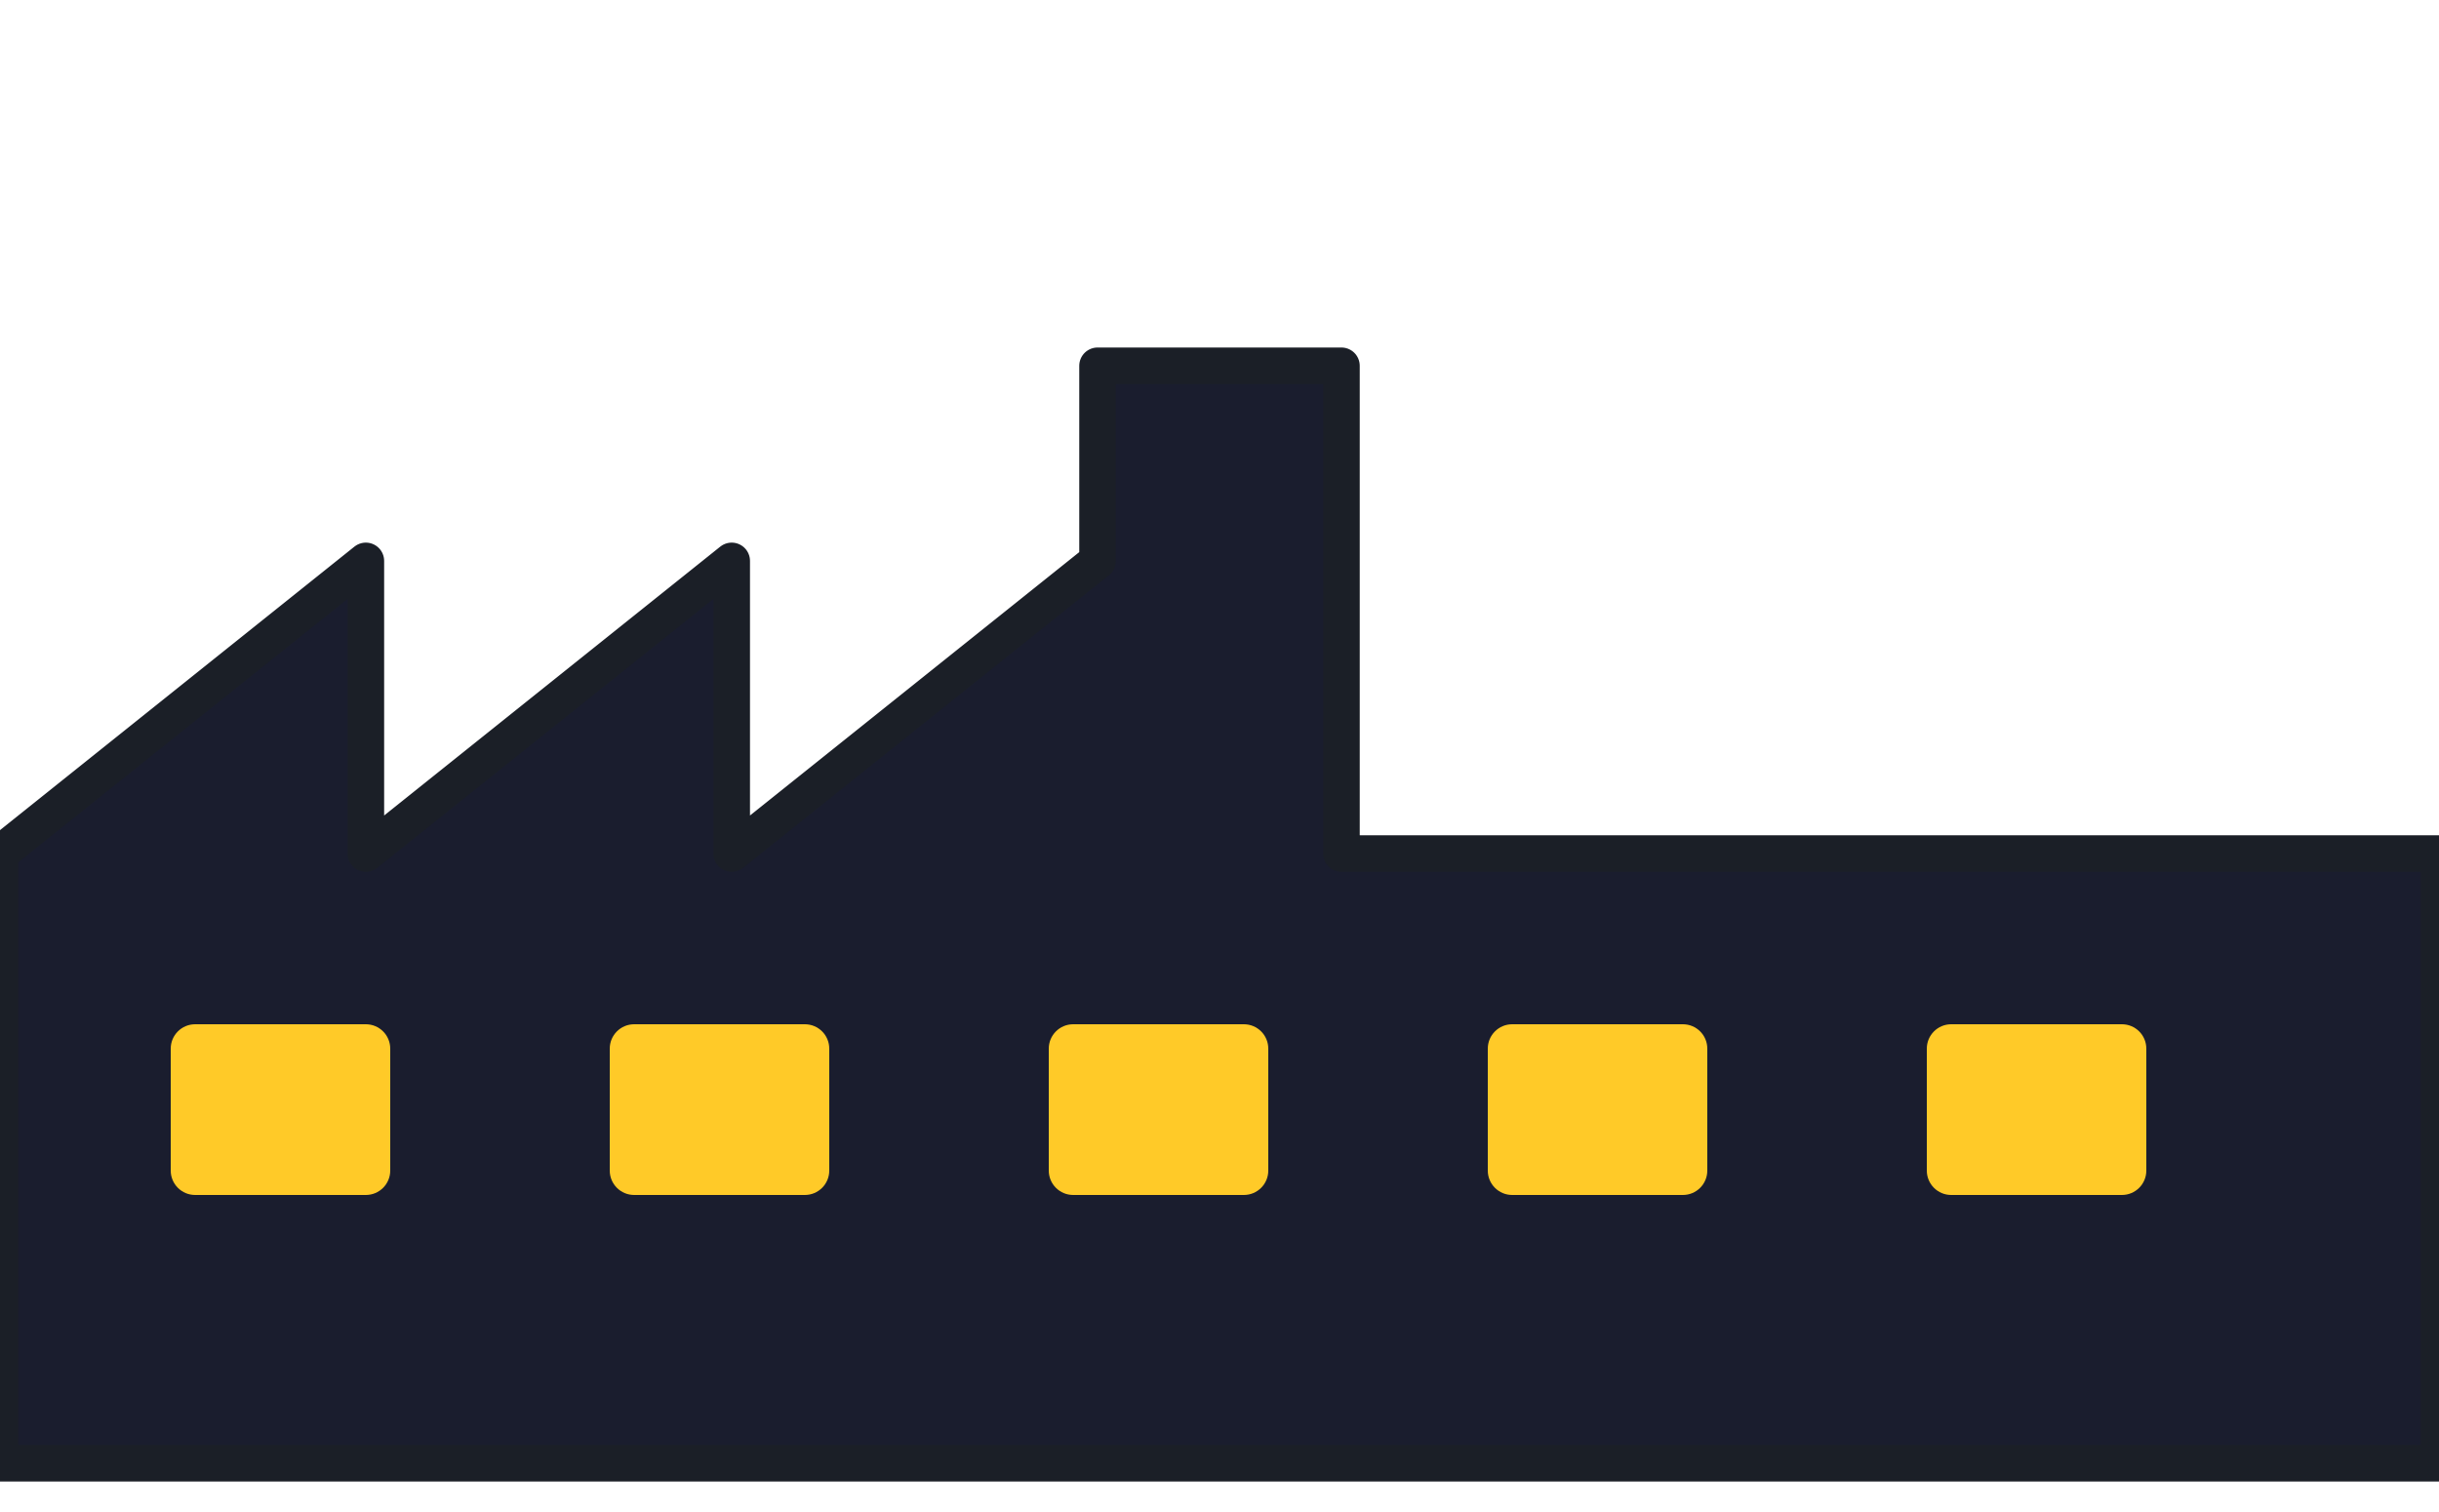
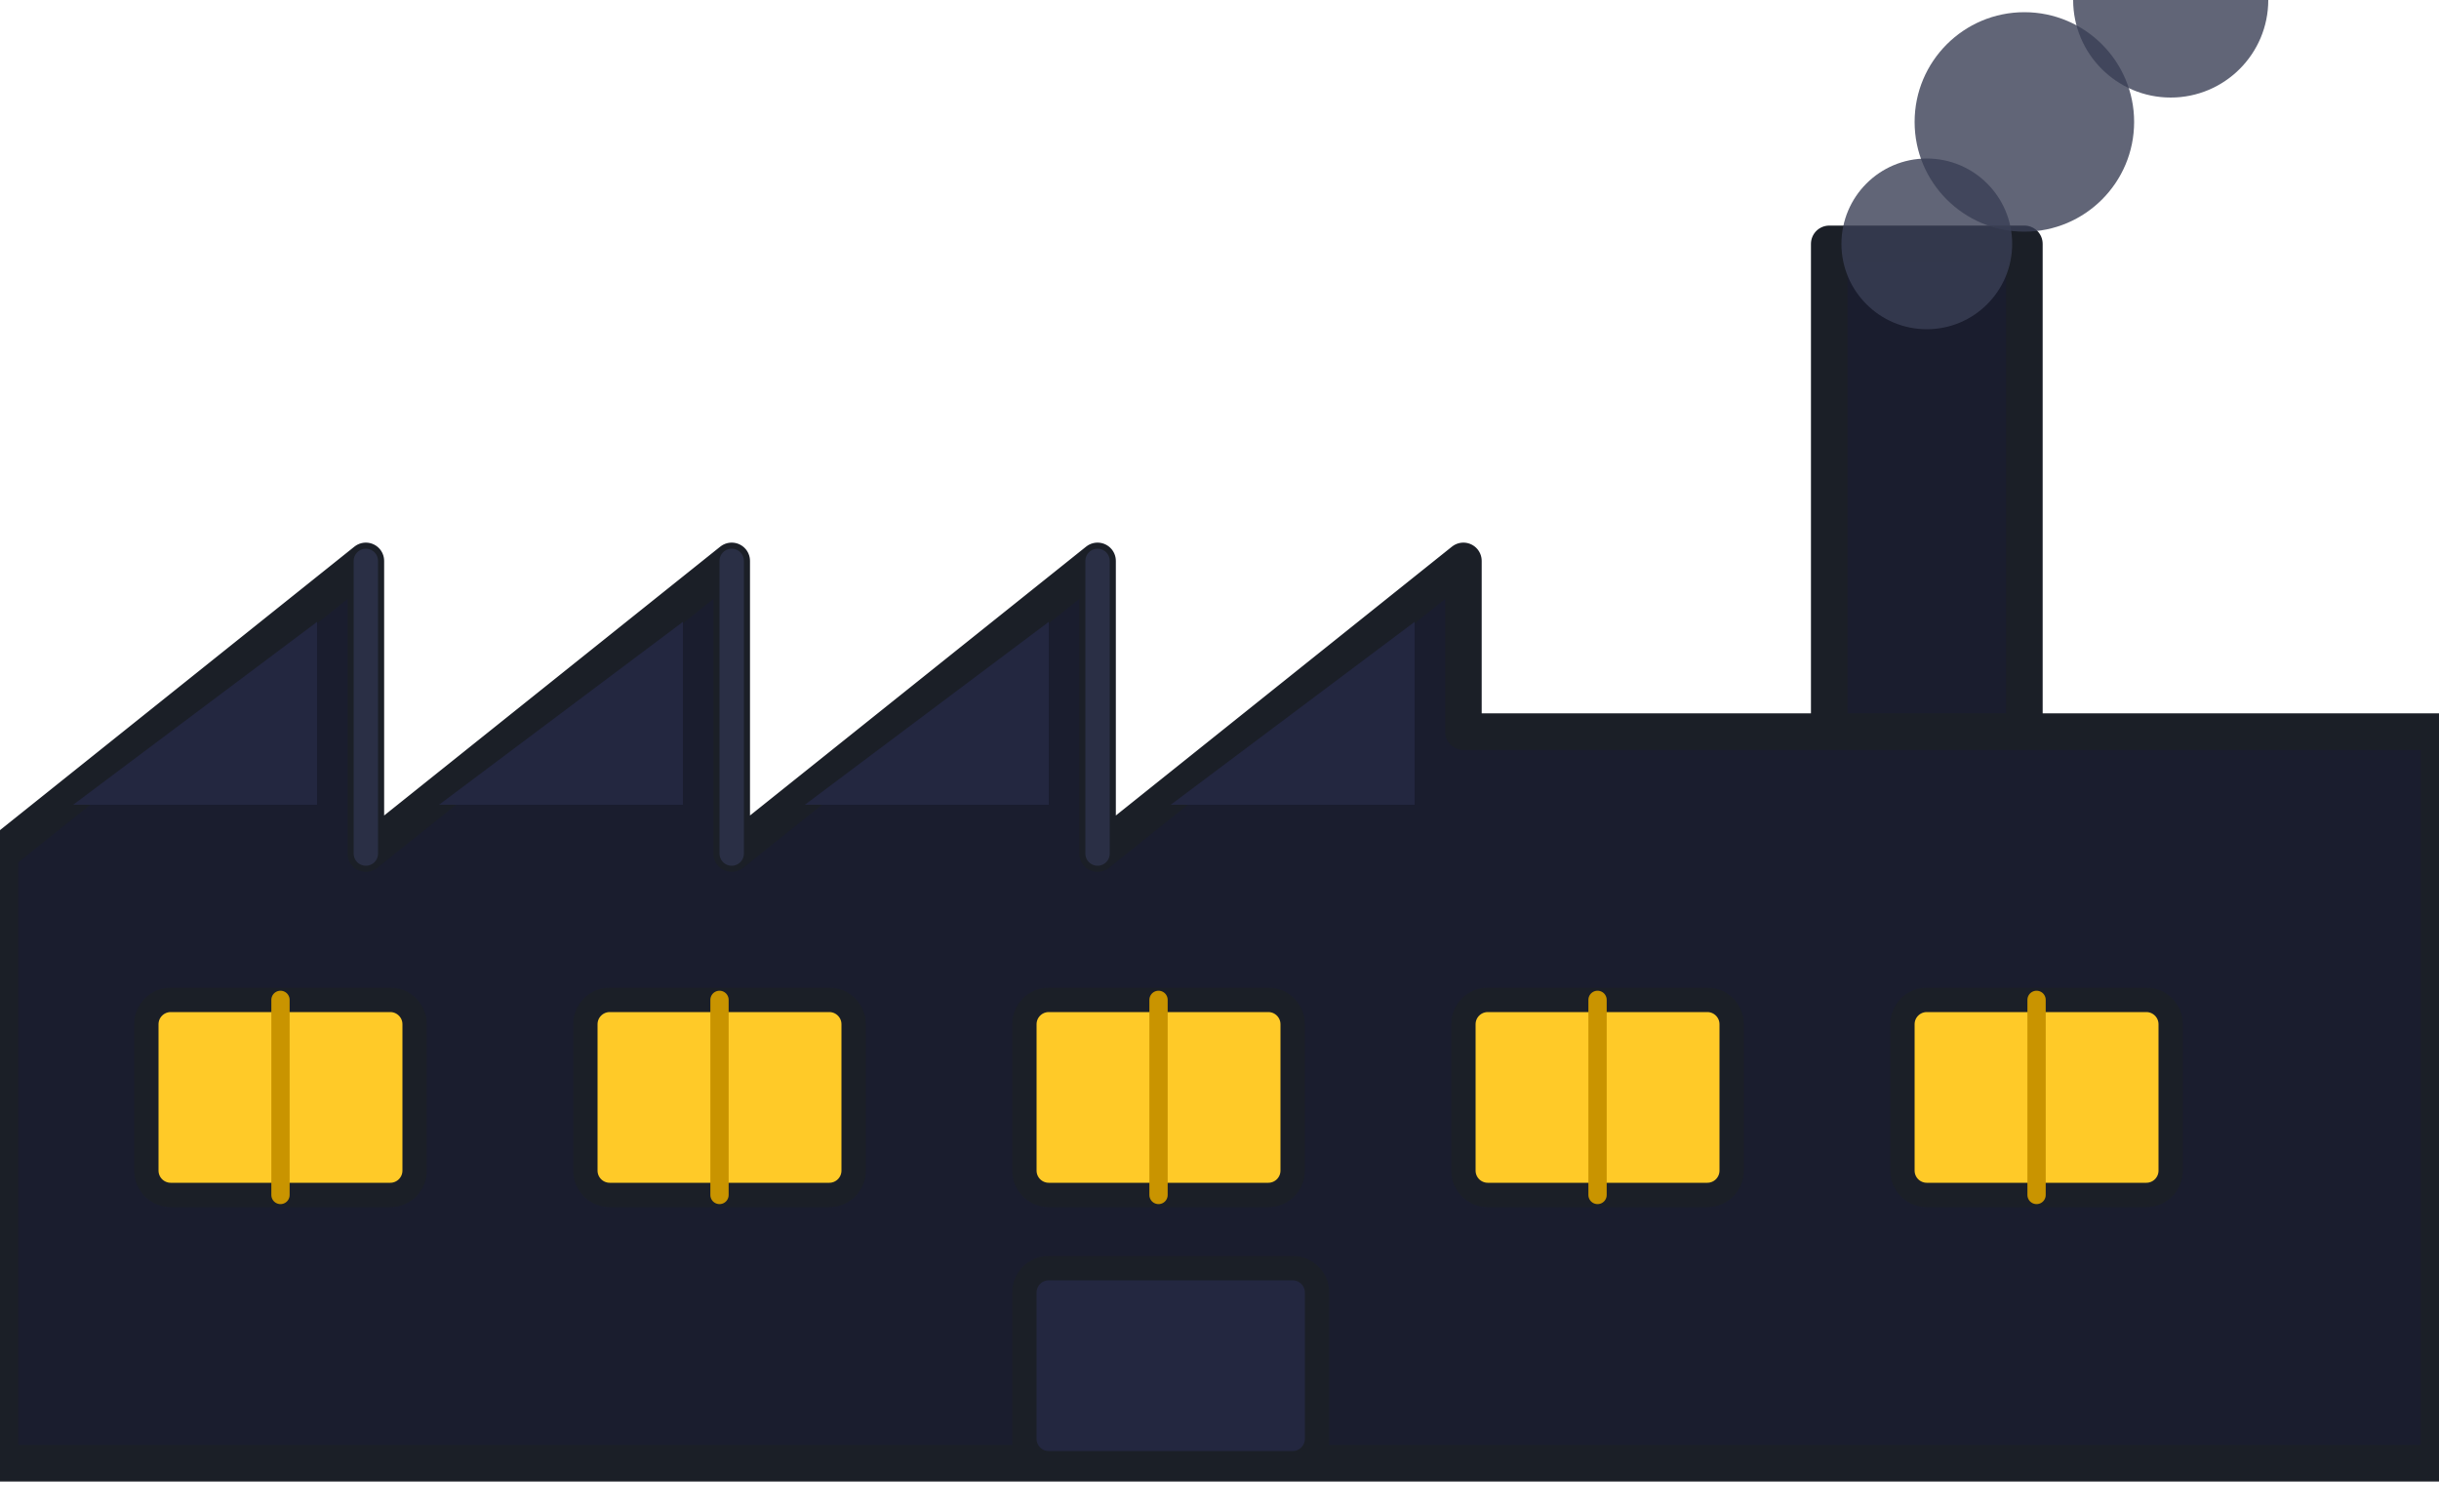
<svg xmlns="http://www.w3.org/2000/svg" width="200" height="124" viewBox="0 0 200 124">
-   <path d="M0 120 V70 L30 46 V70 L60 46 V70 L90 46 V30 H110 V70 H200 V120 Z" fill="#1a1d2e" stroke="#1b1f27" stroke-width="3" stroke-linejoin="round" stroke-linecap="round" />
-   <rect x="14" y="84" width="18" height="14" rx="2" fill="#ffca28" />
-   <rect x="50" y="84" width="18" height="14" rx="2" fill="#ffca28" />
-   <rect x="86" y="84" width="18" height="14" rx="2" fill="#ffca28" />
-   <rect x="122" y="84" width="18" height="14" rx="2" fill="#ffca28" />
-   <rect x="158" y="84" width="18" height="14" rx="2" fill="#ffca28" />
+   <rect x="150" y="20" width="16" height="60" fill="#1a1d2e" stroke="#1b1f27" stroke-width="3" stroke-linejoin="round" stroke-linecap="round" />
+   <circle cx="158" cy="20" r="7" fill="#3a3f55" opacity="0.8" />
+   <circle cx="166" cy="10" r="9" fill="#3a3f55" opacity="0.8" />
+   <circle cx="178" cy="0" r="8" fill="#3a3f55" opacity="0.8" />
+   <path d="M0 120 V70 L30 46 V70 L60 46 V70 L90 46 V70 L120 46 V60 H200 V120 Z" fill="#1a1d2e" stroke="#1b1f27" stroke-width="3" stroke-linejoin="round" stroke-linecap="round" />
+   <path d="M30 46 V70 M60 46 V70 M90 46 V70" fill="none" stroke="#2a2f45" stroke-width="2" stroke-linejoin="round" stroke-linecap="round" />
+   <polygon points="6,66 26,51 26,66" fill="#232740" />
+   <polygon points="36,66 56,51 56,66" fill="#232740" />
+   <polygon points="66,66 86,51 86,66" fill="#232740" />
+   <polygon points="96,66 116,51 116,66" fill="#232740" />
+   <g>
+     <rect x="12" y="82" width="22" height="16" rx="2" fill="#ffca28" stroke="#1b1f27" stroke-width="2" stroke-linejoin="round" stroke-linecap="round" />
+     <path d="M23 82 V98" fill="none" stroke="#c99400" stroke-width="1.5" stroke-linejoin="round" stroke-linecap="round" />
+   </g>
+   <g>
+     <rect x="48" y="82" width="22" height="16" rx="2" fill="#ffca28" stroke="#1b1f27" stroke-width="2" stroke-linejoin="round" stroke-linecap="round" />
+     <path d="M59 82 V98" fill="none" stroke="#c99400" stroke-width="1.5" stroke-linejoin="round" stroke-linecap="round" />
+   </g>
+   <g>
+     <rect x="84" y="82" width="22" height="16" rx="2" fill="#ffca28" stroke="#1b1f27" stroke-width="2" stroke-linejoin="round" stroke-linecap="round" />
+     <path d="M95 82 V98" fill="none" stroke="#c99400" stroke-width="1.5" stroke-linejoin="round" stroke-linecap="round" />
+   </g>
+   <g>
+     <rect x="120" y="82" width="22" height="16" rx="2" fill="#ffca28" stroke="#1b1f27" stroke-width="2" stroke-linejoin="round" stroke-linecap="round" />
+     <path d="M131 82 V98" fill="none" stroke="#c99400" stroke-width="1.5" stroke-linejoin="round" stroke-linecap="round" />
+   </g>
+   <g>
+     <rect x="156" y="82" width="22" height="16" rx="2" fill="#ffca28" stroke="#1b1f27" stroke-width="2" stroke-linejoin="round" stroke-linecap="round" />
+     <path d="M167 82 V98" fill="none" stroke="#c99400" stroke-width="1.5" stroke-linejoin="round" stroke-linecap="round" />
+   </g>
+   <rect x="84" y="104" width="24" height="16" rx="2" fill="#232740" stroke="#1b1f27" stroke-width="2" stroke-linejoin="round" stroke-linecap="round" />
</svg>
